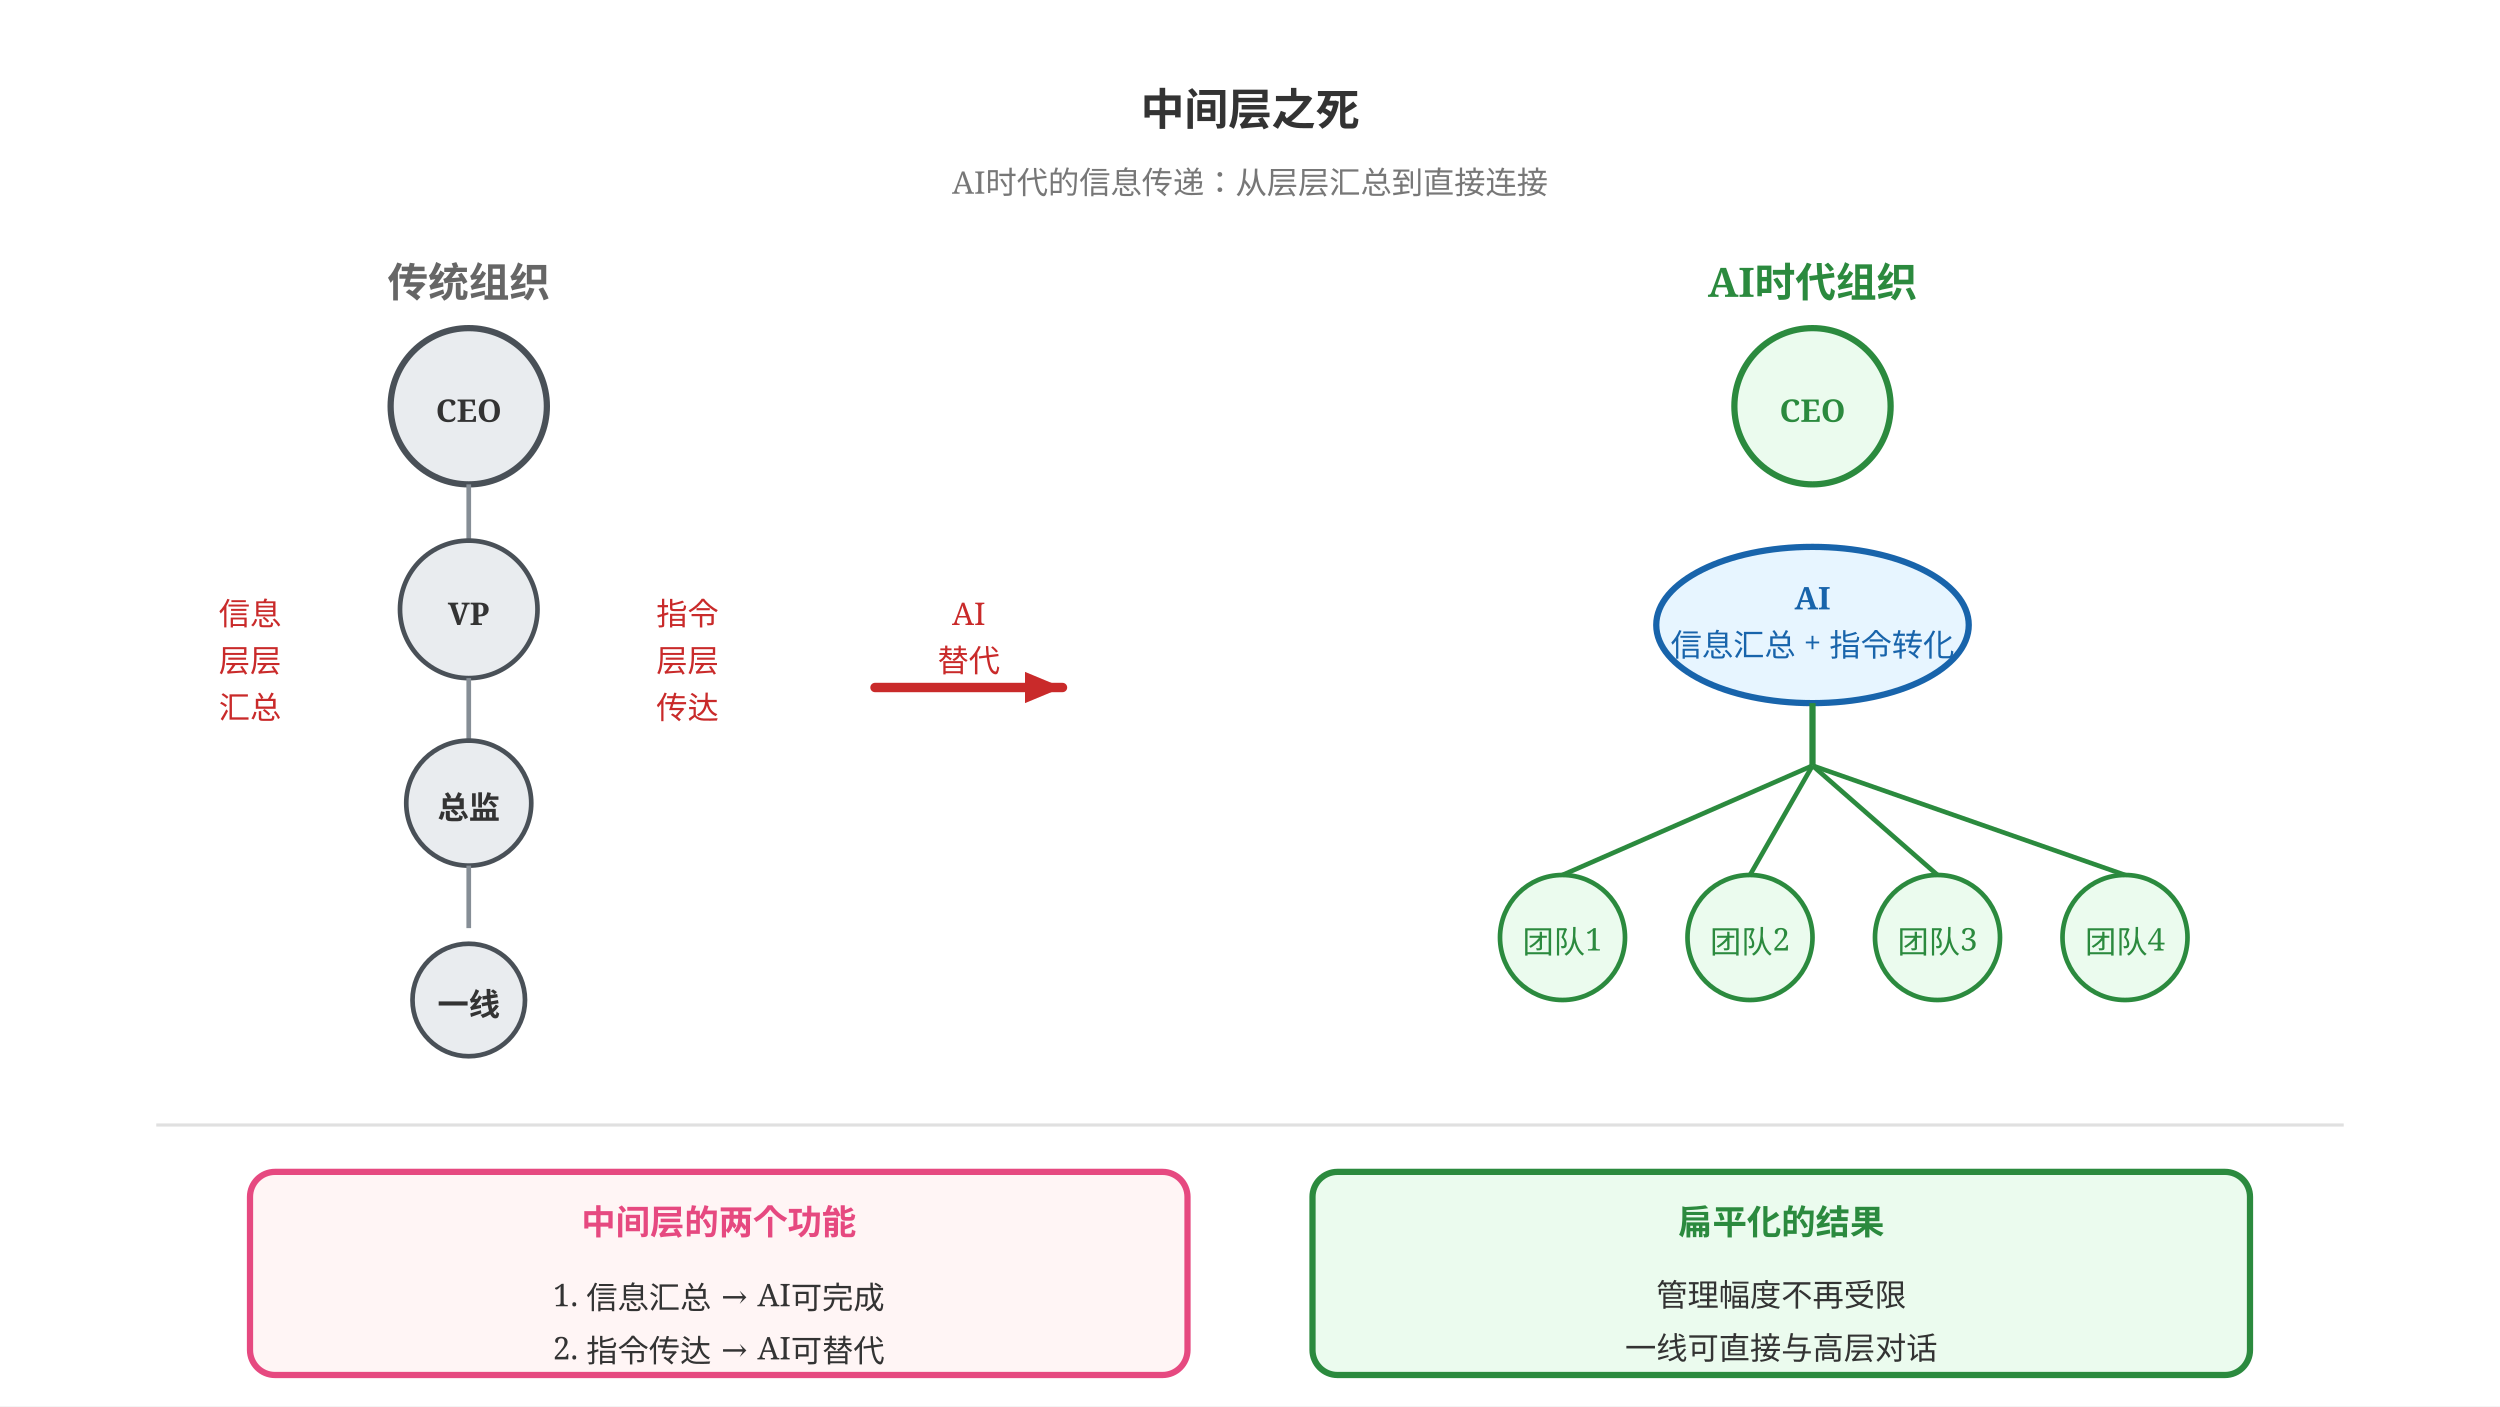
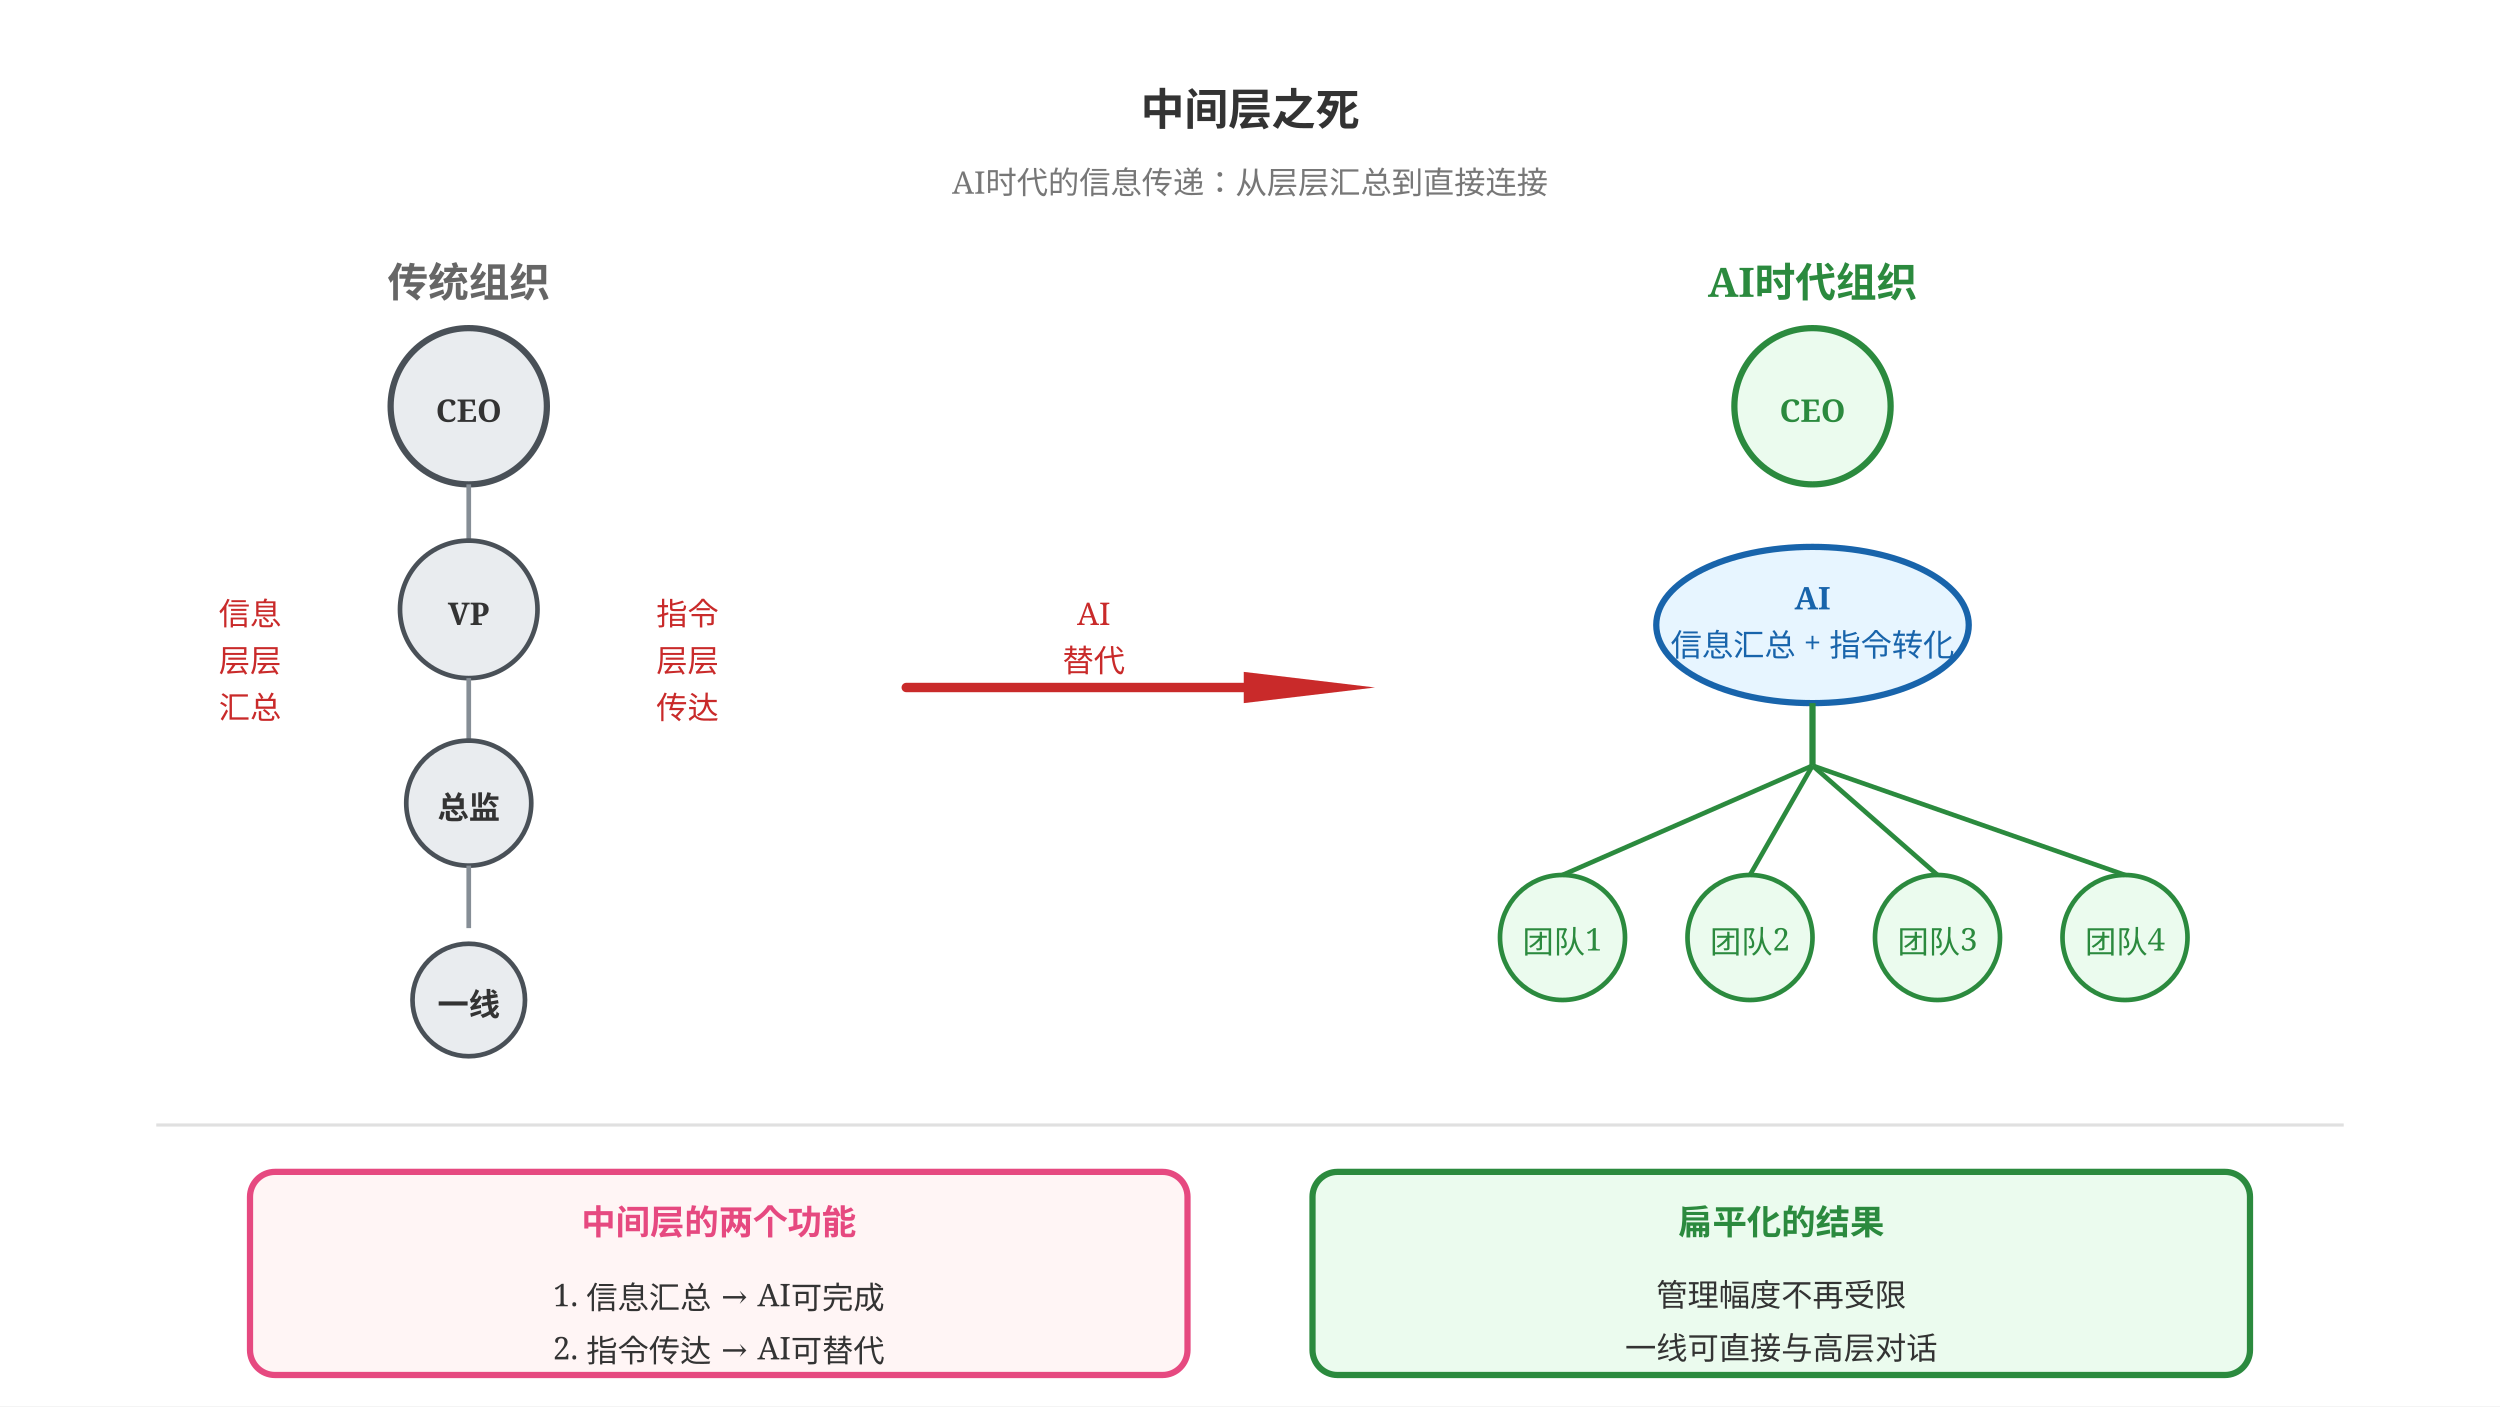
<svg xmlns="http://www.w3.org/2000/svg" viewBox="0 0 800 450" style="font-family: 'Songti SC', serif; background: #fefefe;">
  <rect width="800" height="450" fill="white" />
  <text x="400" y="40" text-anchor="middle" font-size="14" font-weight="bold" fill="#333">中间层之死</text>
  <text x="400" y="62" text-anchor="middle" font-size="10" fill="#777">AI时代的信息传递：从层层汇总到直接连接</text>
  <text x="150" y="95" text-anchor="middle" font-size="13" font-weight="bold" fill="#666">传统组织</text>
  <circle cx="150" cy="130" r="25" fill="#e9ecef" stroke="#495057" stroke-width="2" />
  <text x="150" y="135" text-anchor="middle" font-size="10" font-weight="bold" fill="#333">CEO</text>
  <line x1="150" y1="155" x2="150" y2="175" stroke="#868e96" stroke-width="1.5" />
  <circle cx="150" cy="195" r="22" fill="#e9ecef" stroke="#495057" stroke-width="1.5" />
  <text x="150" y="200" text-anchor="middle" font-size="10" font-weight="bold" fill="#333">VP</text>
  <line x1="150" y1="217" x2="150" y2="237" stroke="#868e96" stroke-width="1.5" />
  <circle cx="150" cy="257" r="20" fill="#e9ecef" stroke="#495057" stroke-width="1.5" />
  <text x="150" y="262" text-anchor="middle" font-size="10" font-weight="bold" fill="#333">总监</text>
  <line x1="150" y1="277" x2="150" y2="297" stroke="#868e96" stroke-width="1.5" />
  <circle cx="150" cy="320" r="18" fill="#e9ecef" stroke="#495057" stroke-width="1.5" />
  <text x="150" y="325" text-anchor="middle" font-size="10" font-weight="bold" fill="#333">一线</text>
  <text x="80" y="200" text-anchor="middle" font-size="10" fill="#c92a2a">信息</text>
  <text x="80" y="215" text-anchor="middle" font-size="10" fill="#c92a2a">层层</text>
  <text x="80" y="230" text-anchor="middle" font-size="10" fill="#c92a2a">汇总</text>
  <text x="220" y="200" text-anchor="middle" font-size="10" fill="#c92a2a">指令</text>
  <text x="220" y="215" text-anchor="middle" font-size="10" fill="#c92a2a">层层</text>
  <text x="220" y="230" text-anchor="middle" font-size="10" fill="#c92a2a">传达</text>
-   <path d="M280 220 L340 220" fill="none" stroke="#c92a2a" stroke-width="3" stroke-linecap="round" />
-   <polygon points="340,220 328,215 328,225" fill="#c92a2a" />
-   <text x="310" y="200" text-anchor="middle" font-size="10" fill="#c92a2a">AI</text>
-   <text x="310" y="215" text-anchor="middle" font-size="10" fill="#c92a2a">替代</text>
+   <path d="M290 220 L420 220" fill="none" stroke="#c92a2a" stroke-width="3" stroke-linecap="round" />
+   <polygon points="440,220 398,215 398,225" fill="#c92a2a" />
+   <text x="350" y="200" text-anchor="middle" font-size="10" fill="#c92a2a">AI</text>
+   <text x="350" y="215" text-anchor="middle" font-size="10" fill="#c92a2a">替代</text>
  <text x="580" y="95" text-anchor="middle" font-size="13" font-weight="bold" fill="#2b8a3e">AI时代组织</text>
  <circle cx="580" cy="130" r="25" fill="#ebfbee" stroke="#2b8a3e" stroke-width="2" />
  <text x="580" y="135" text-anchor="middle" font-size="10" font-weight="bold" fill="#2b8a3e">CEO</text>
  <ellipse cx="580" cy="200" rx="50" ry="25" fill="#e7f5ff" stroke="#1864ab" stroke-width="2" />
  <text x="580" y="195" text-anchor="middle" font-size="10" font-weight="bold" fill="#1864ab">AI</text>
  <text x="580" y="210" text-anchor="middle" font-size="10" fill="#1864ab">信息汇总 + 指令转化</text>
  <line x1="580" y1="225" x2="580" y2="245" stroke="#2b8a3e" stroke-width="2" />
  <circle cx="500" cy="300" r="20" fill="#ebfbee" stroke="#2b8a3e" stroke-width="1.5" />
  <text x="500" y="305" text-anchor="middle" font-size="10" fill="#2b8a3e">团队1</text>
  <circle cx="560" cy="300" r="20" fill="#ebfbee" stroke="#2b8a3e" stroke-width="1.5" />
  <text x="560" y="305" text-anchor="middle" font-size="10" fill="#2b8a3e">团队2</text>
  <circle cx="620" cy="300" r="20" fill="#ebfbee" stroke="#2b8a3e" stroke-width="1.5" />
  <text x="620" y="305" text-anchor="middle" font-size="10" fill="#2b8a3e">团队3</text>
  <circle cx="680" cy="300" r="20" fill="#ebfbee" stroke="#2b8a3e" stroke-width="1.5" />
  <text x="680" y="305" text-anchor="middle" font-size="10" fill="#2b8a3e">团队4</text>
  <line x1="580" y1="245" x2="500" y2="280" stroke="#2b8a3e" stroke-width="1.5" />
  <line x1="580" y1="245" x2="560" y2="280" stroke="#2b8a3e" stroke-width="1.5" />
  <line x1="580" y1="245" x2="620" y2="280" stroke="#2b8a3e" stroke-width="1.5" />
  <line x1="580" y1="245" x2="680" y2="280" stroke="#2b8a3e" stroke-width="1.5" />
  <line x1="50" y1="360" x2="750" y2="360" stroke="#e0e0e0" stroke-width="1" />
  <rect x="80" y="375" width="300" height="65" rx="8" fill="#fff5f5" stroke="#e64980" stroke-width="2" />
  <text x="230" y="395" text-anchor="middle" font-size="11" font-weight="bold" fill="#e64980">中间层的两个功能</text>
  <text x="230" y="418" text-anchor="middle" font-size="10" fill="#333">1. 信息汇总 → AI可完成</text>
  <text x="230" y="435" text-anchor="middle" font-size="10" fill="#333">2. 指令传达 → AI可替代</text>
  <rect x="420" y="375" width="300" height="65" rx="8" fill="#ebfbee" stroke="#2b8a3e" stroke-width="2" />
  <text x="570" y="395" text-anchor="middle" font-size="11" font-weight="bold" fill="#2b8a3e">扁平化的结果</text>
  <text x="570" y="418" text-anchor="middle" font-size="10" fill="#333">管理幅度不再受限</text>
  <text x="570" y="435" text-anchor="middle" font-size="10" fill="#333">一线可直接与高层对话</text>
</svg>
